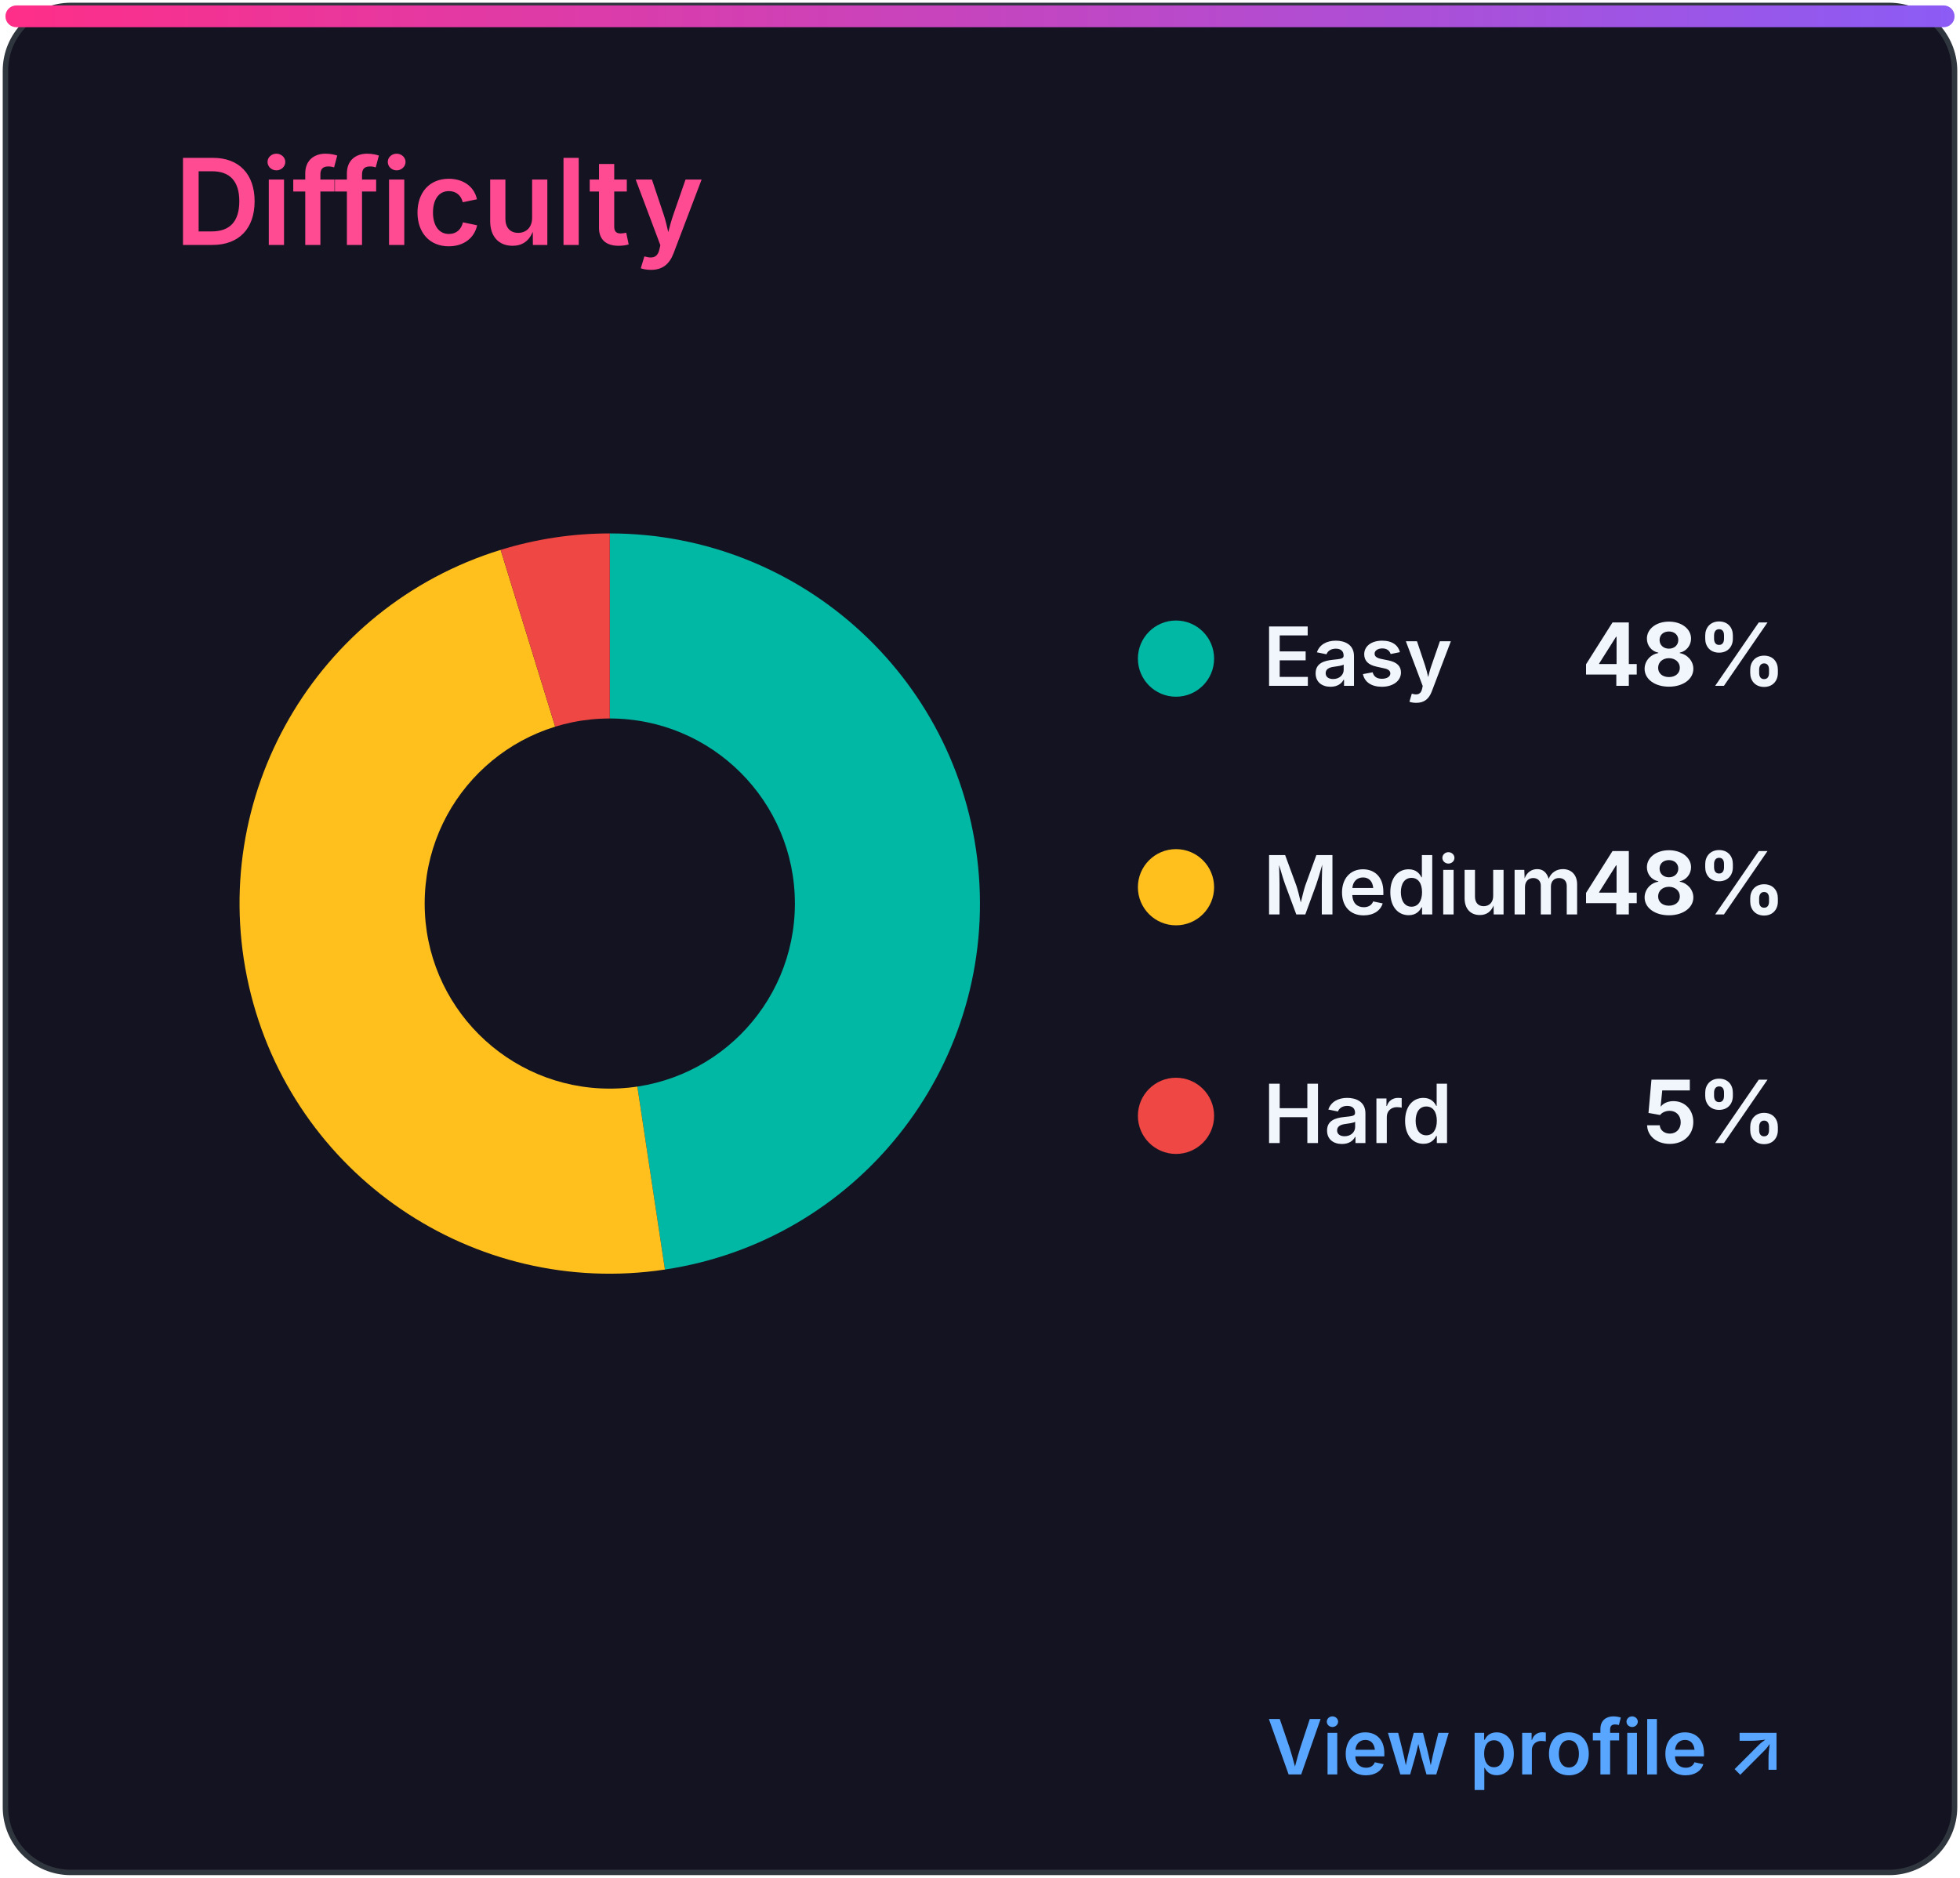
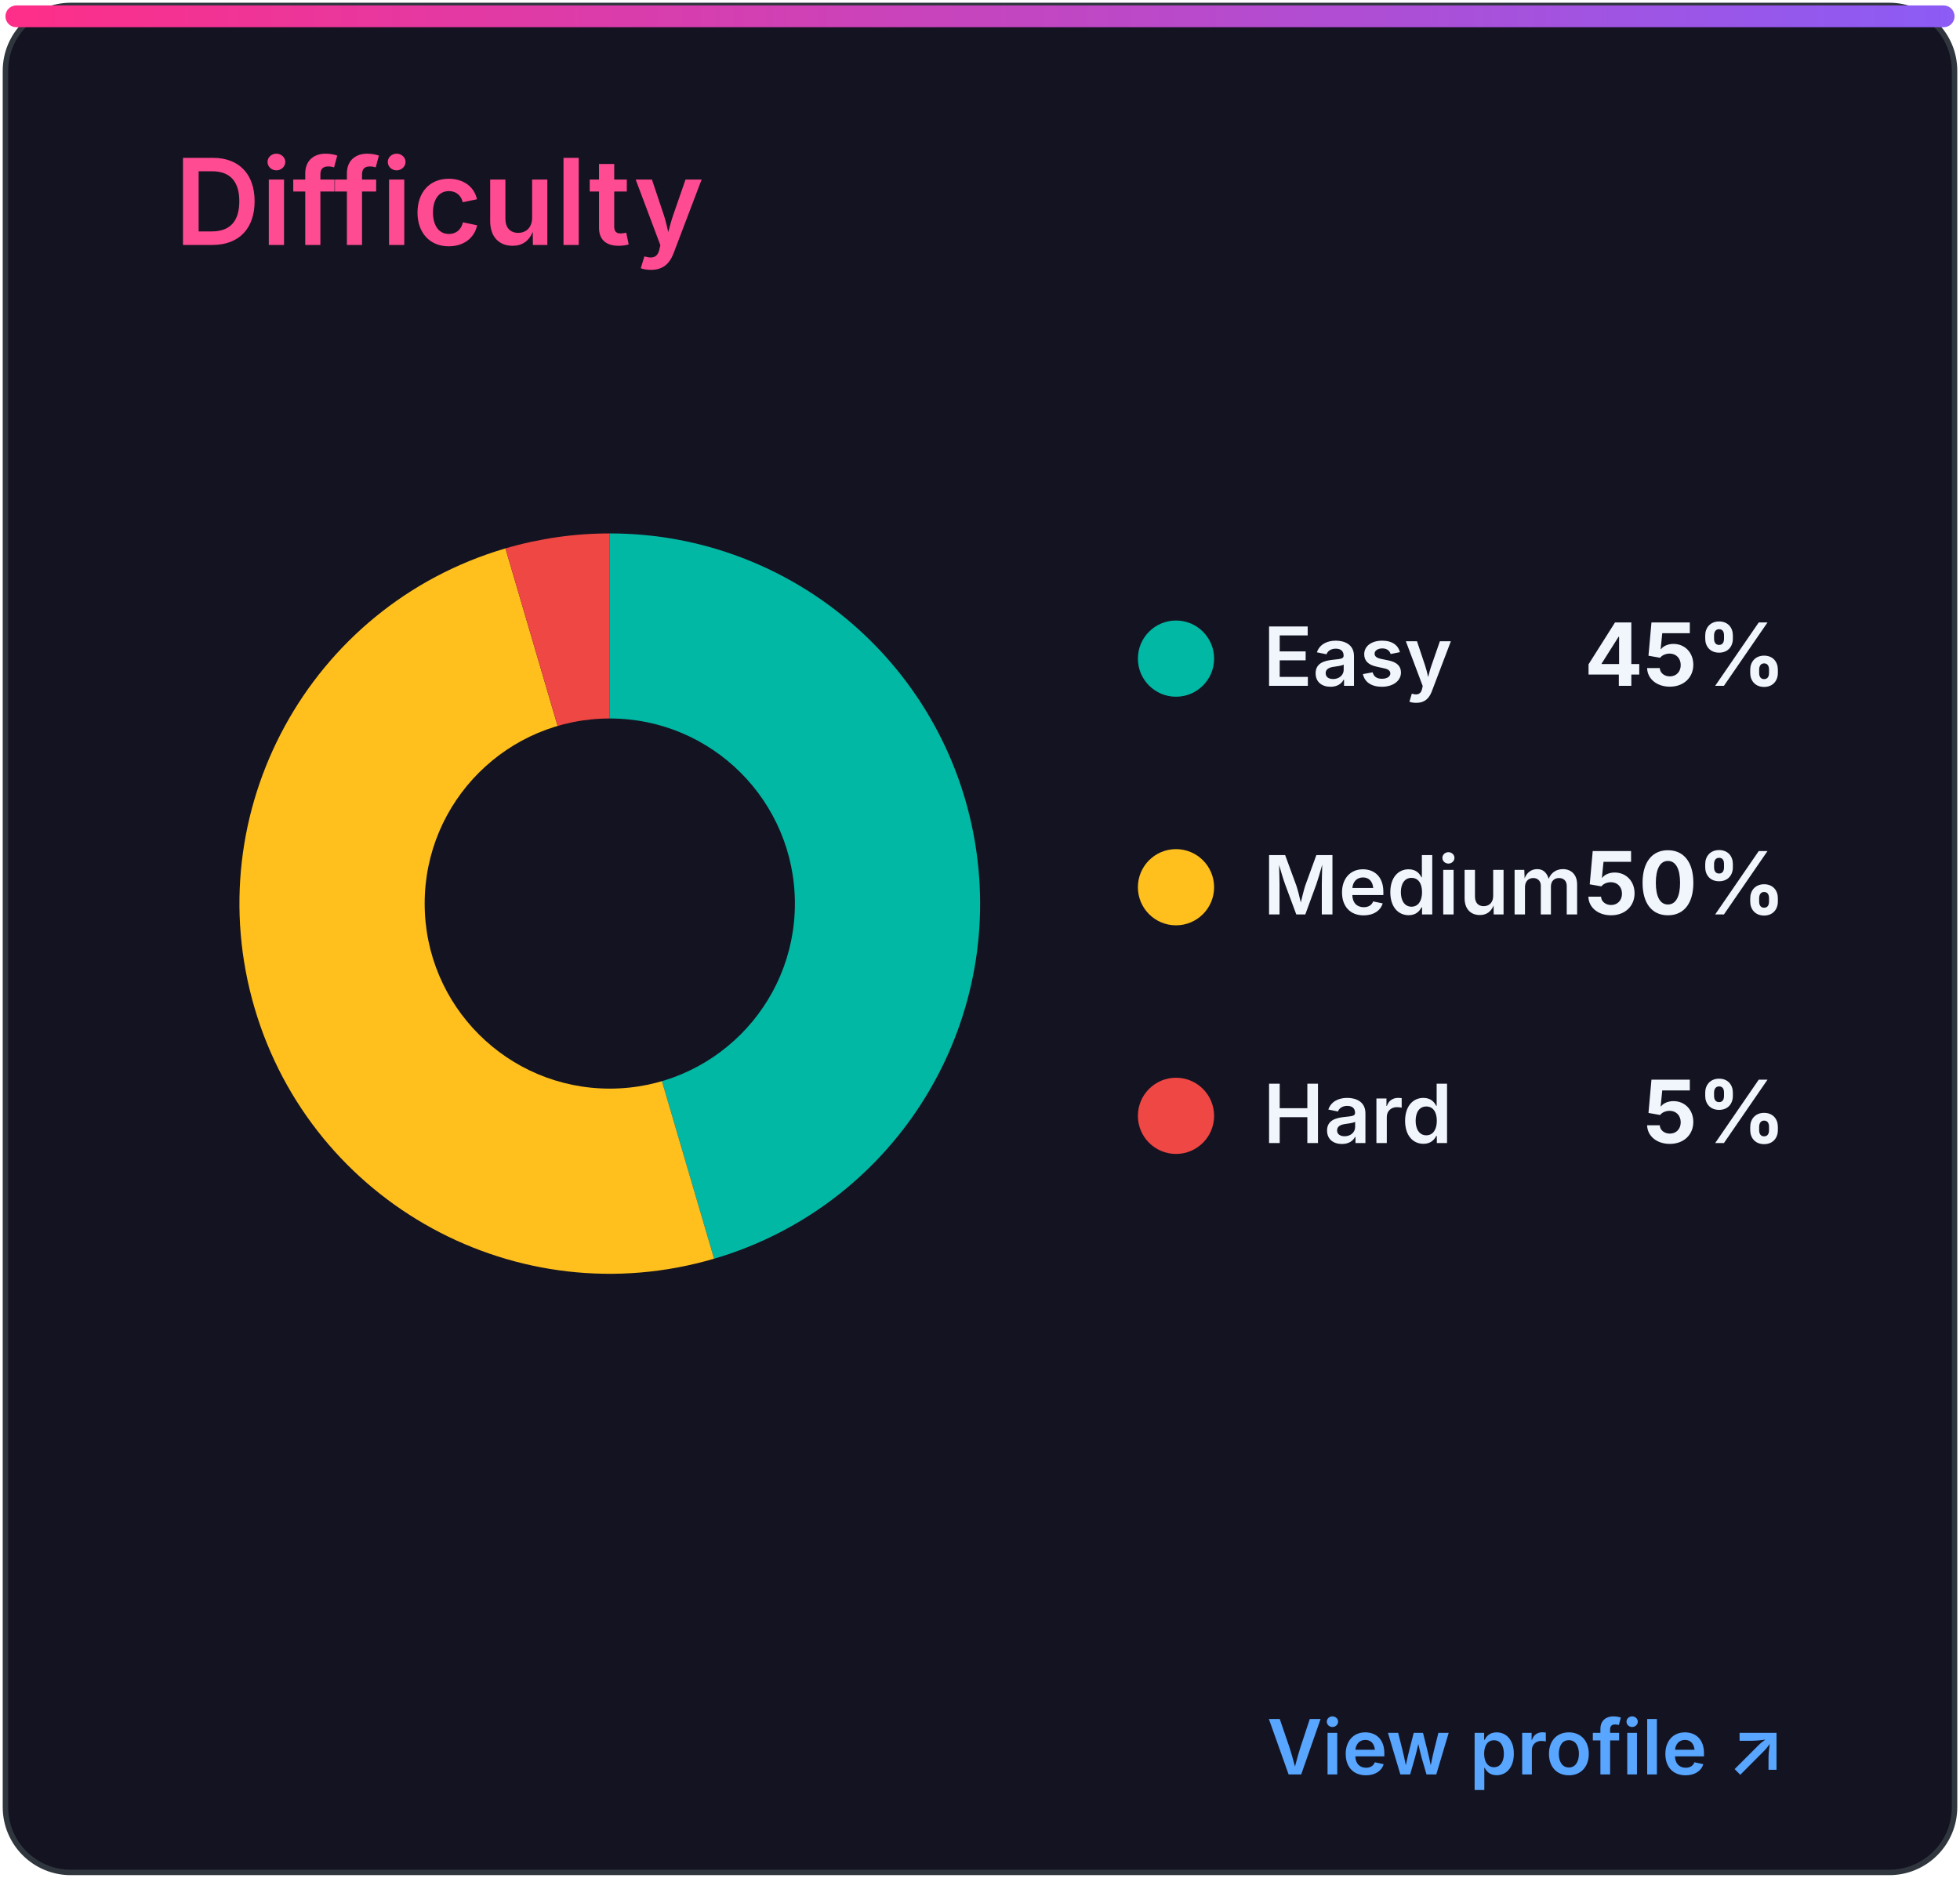
<svg xmlns="http://www.w3.org/2000/svg" width="360" height="345" viewBox="0 0 360 345" role="img" aria-labelledby="title desc">
  <defs>
    <linearGradient id="accent" x1="0" x2="1">
      <stop stop-color="#ff2e88" />
      <stop offset="1" stop-color="#8b5cf6" />
    </linearGradient>
    <clipPath id="bar">
      <rect x="32" y="82" width="296" height="8" rx="4" />
    </clipPath>
    <style>
.heading{font:600 22px -apple-system,BlinkMacSystemFont,'Segoe UI',sans-serif;fill:#ff4b91}
.eyebrow{font:600 10px -apple-system,BlinkMacSystemFont,'Segoe UI',sans-serif;letter-spacing:1.2px;fill:#8b949e}
.total{font:700 52px -apple-system,BlinkMacSystemFont,'Segoe UI',sans-serif;fill:#f0f6fc}
.metric{font:600 15px -apple-system,BlinkMacSystemFont,'Segoe UI',sans-serif;fill:#f0f6fc}
.count{font:700 16px -apple-system,BlinkMacSystemFont,'Segoe UI',sans-serif;fill:#f0f6fc}
.muted{font:500 13px -apple-system,BlinkMacSystemFont,'Segoe UI',sans-serif;fill:#8b949e}
.language{font:700 31px -apple-system,BlinkMacSystemFont,'Segoe UI',sans-serif;fill:#f0f6fc}
.link{font:600 14px -apple-system,BlinkMacSystemFont,'Segoe UI',sans-serif;fill:#58a6ff}
</style>
  </defs>
  <rect x="1" y="1" width="358" height="343" rx="12" fill="#141321" stroke="#30363d" />
  <rect x="1" y="1" width="358" height="4" rx="2" fill="url(#accent)" />
  <text x="32" y="45" class="heading">Difficulty</text>
-   <path d="M 112 166 L 112.00 98.00 A 68 68 0 0 1 122.13 233.24 Z" fill="#00b8a3" />
-   <path d="M 112 166 L 122.13 233.24 A 68 68 0 0 1 91.96 101.02 Z" fill="#ffc01e" />
-   <path d="M 112 166 L 91.96 101.02 A 68 68 0 0 1 112.00 98.00 Z" fill="#ef4743" />
+   <path d="M 112 166 L 112.00 98.00 A 68 68 0 0 1 131.16 231.25 Z" fill="#00b8a3" />
+   <path d="M 112 166 L 131.16 231.25 A 68 68 0 0 1 92.84 100.75 Z" fill="#ffc01e" />
+   <path d="M 112 166 L 92.84 100.75 A 68 68 0 0 1 112.00 98.00 Z" fill="#ef4743" />
  <circle cx="112" cy="166" r="34" fill="#141321" />
  <circle cx="216" cy="121" r="7" fill="#00b8a3" />
  <text x="232" y="126" class="metric">Easy</text>
-   <text x="328" y="126" class="count" text-anchor="end">48%</text>
+   <text x="328" y="126" class="count" text-anchor="end">45%</text>
  <circle cx="216" cy="163" r="7" fill="#ffc01e" />
  <text x="232" y="168" class="metric">Medium</text>
-   <text x="328" y="168" class="count" text-anchor="end">48%</text>
+   <text x="328" y="168" class="count" text-anchor="end">50%</text>
  <circle cx="216" cy="205" r="7" fill="#ef4743" />
  <text x="232" y="210" class="metric">Hard</text>
  <text x="328" y="210" class="count" text-anchor="end">5%</text>
  <text x="328" y="326" class="link" text-anchor="end">View profile ↗</text>
</svg>
